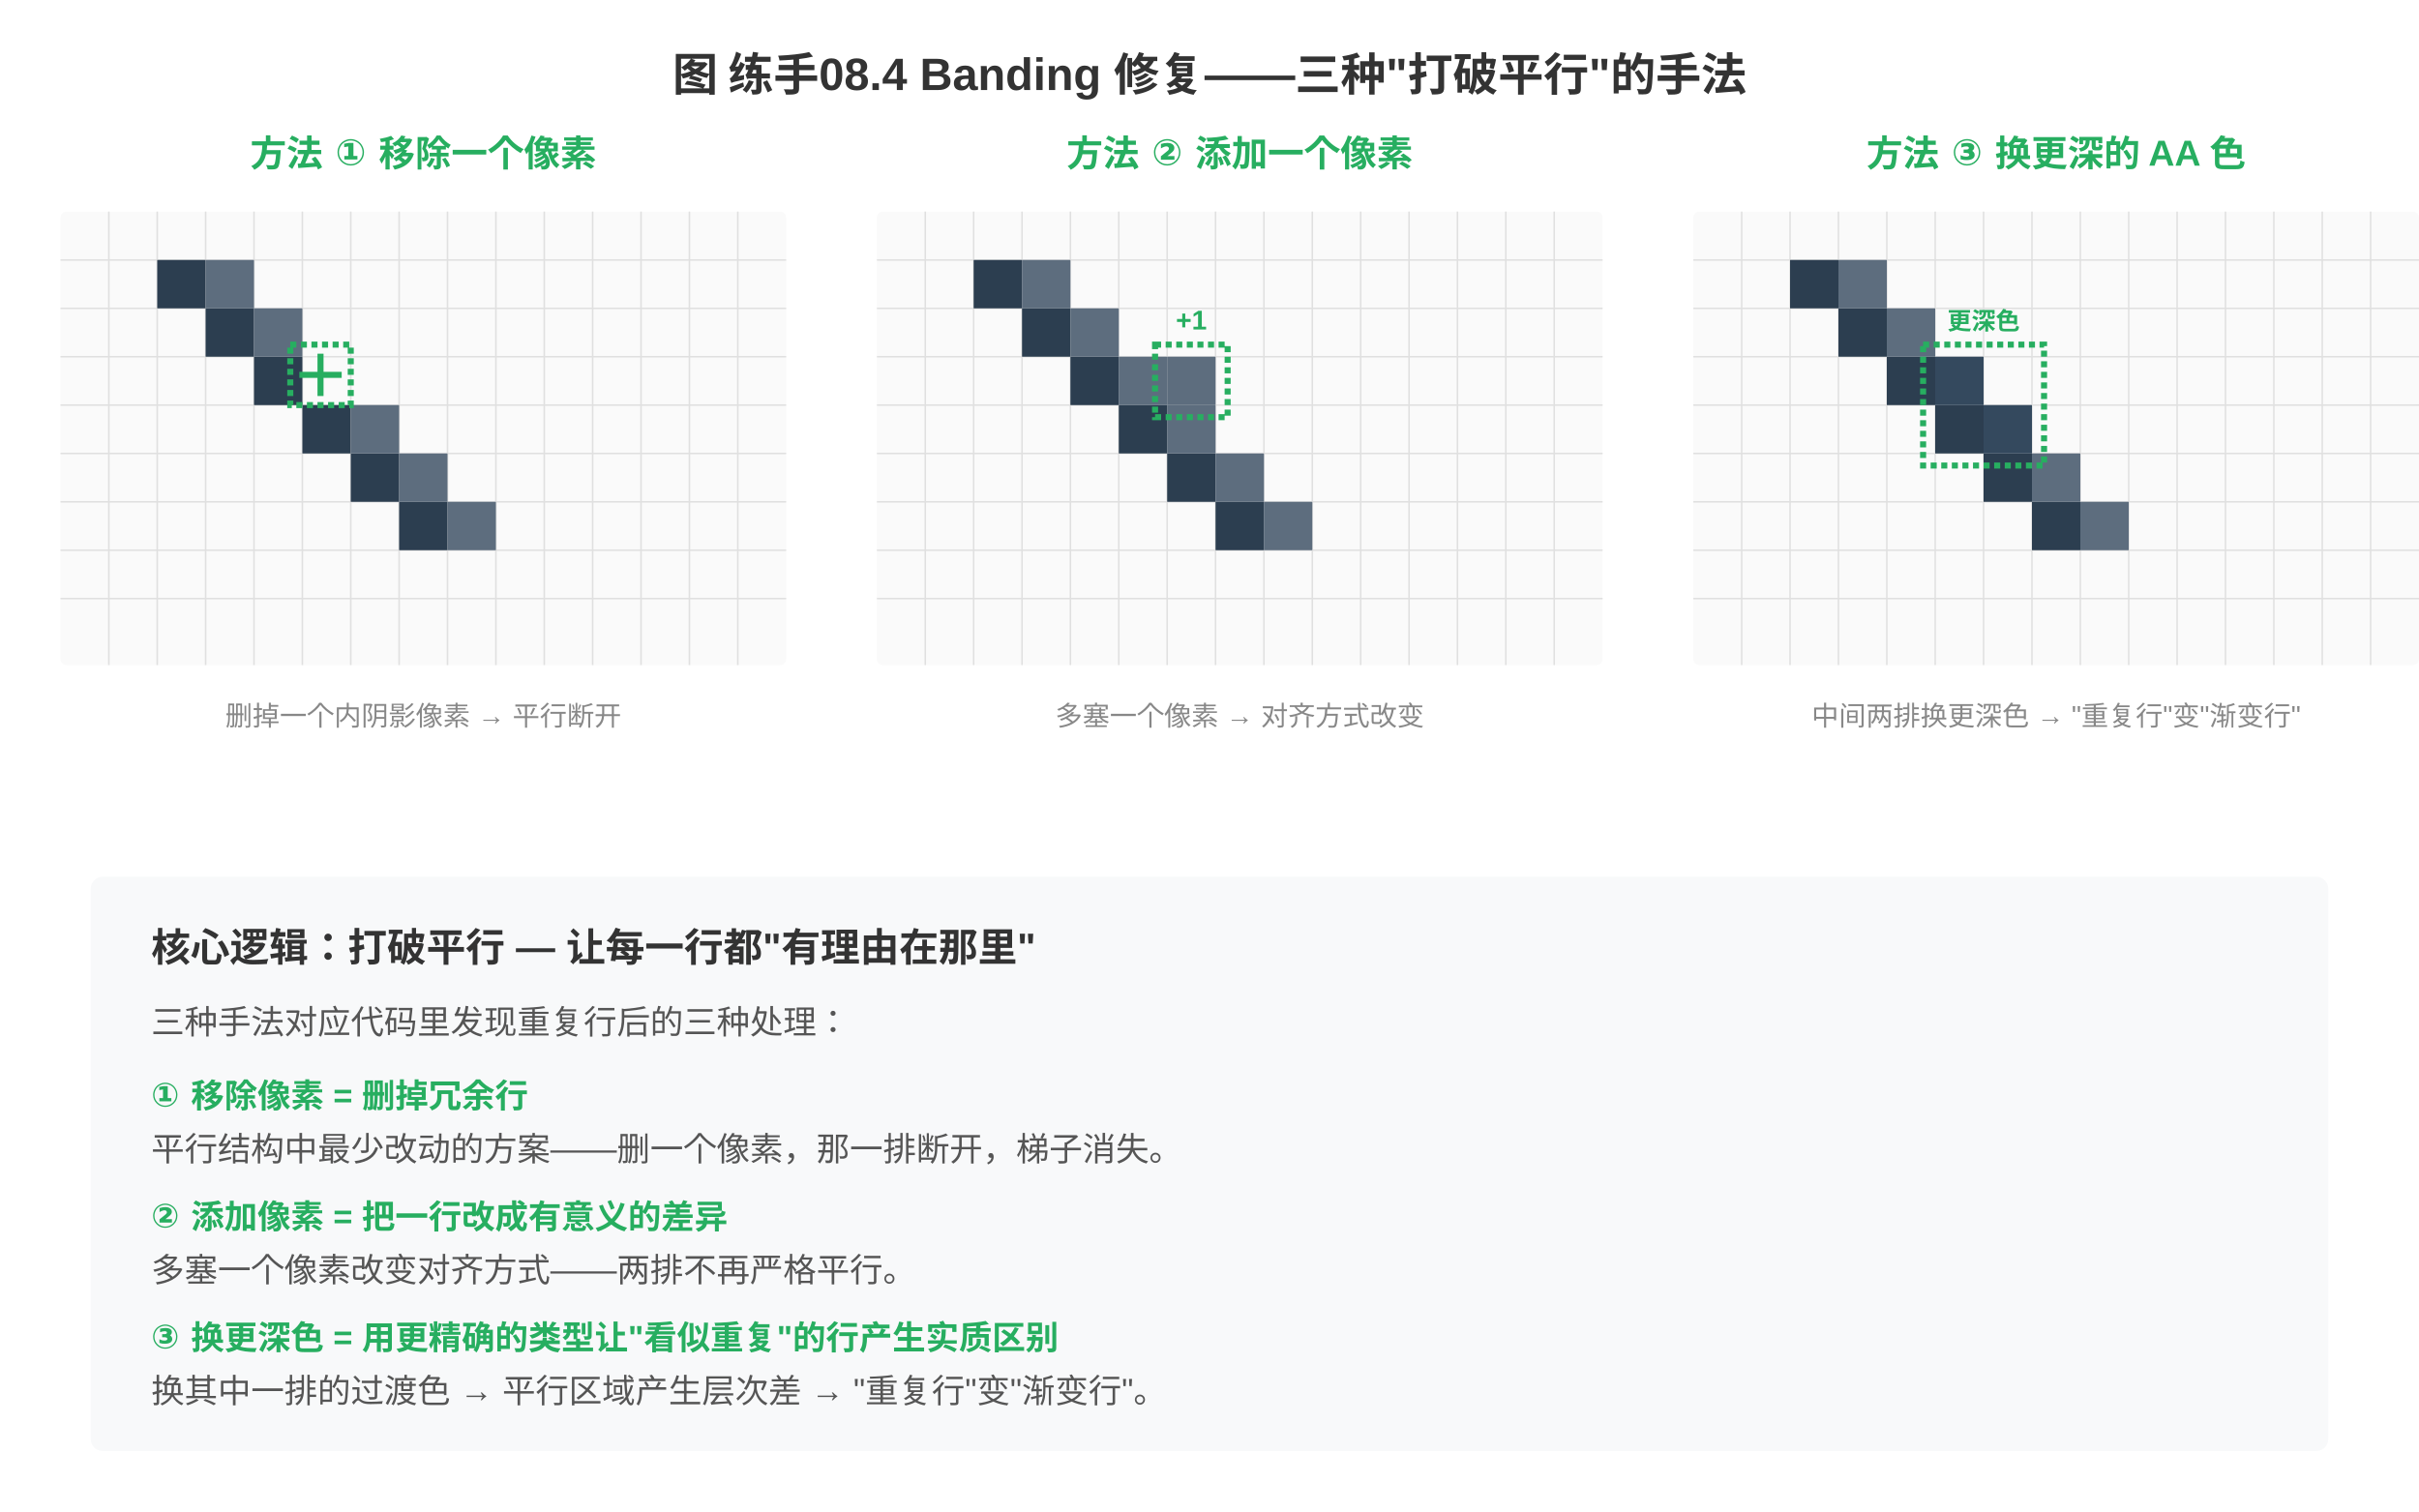
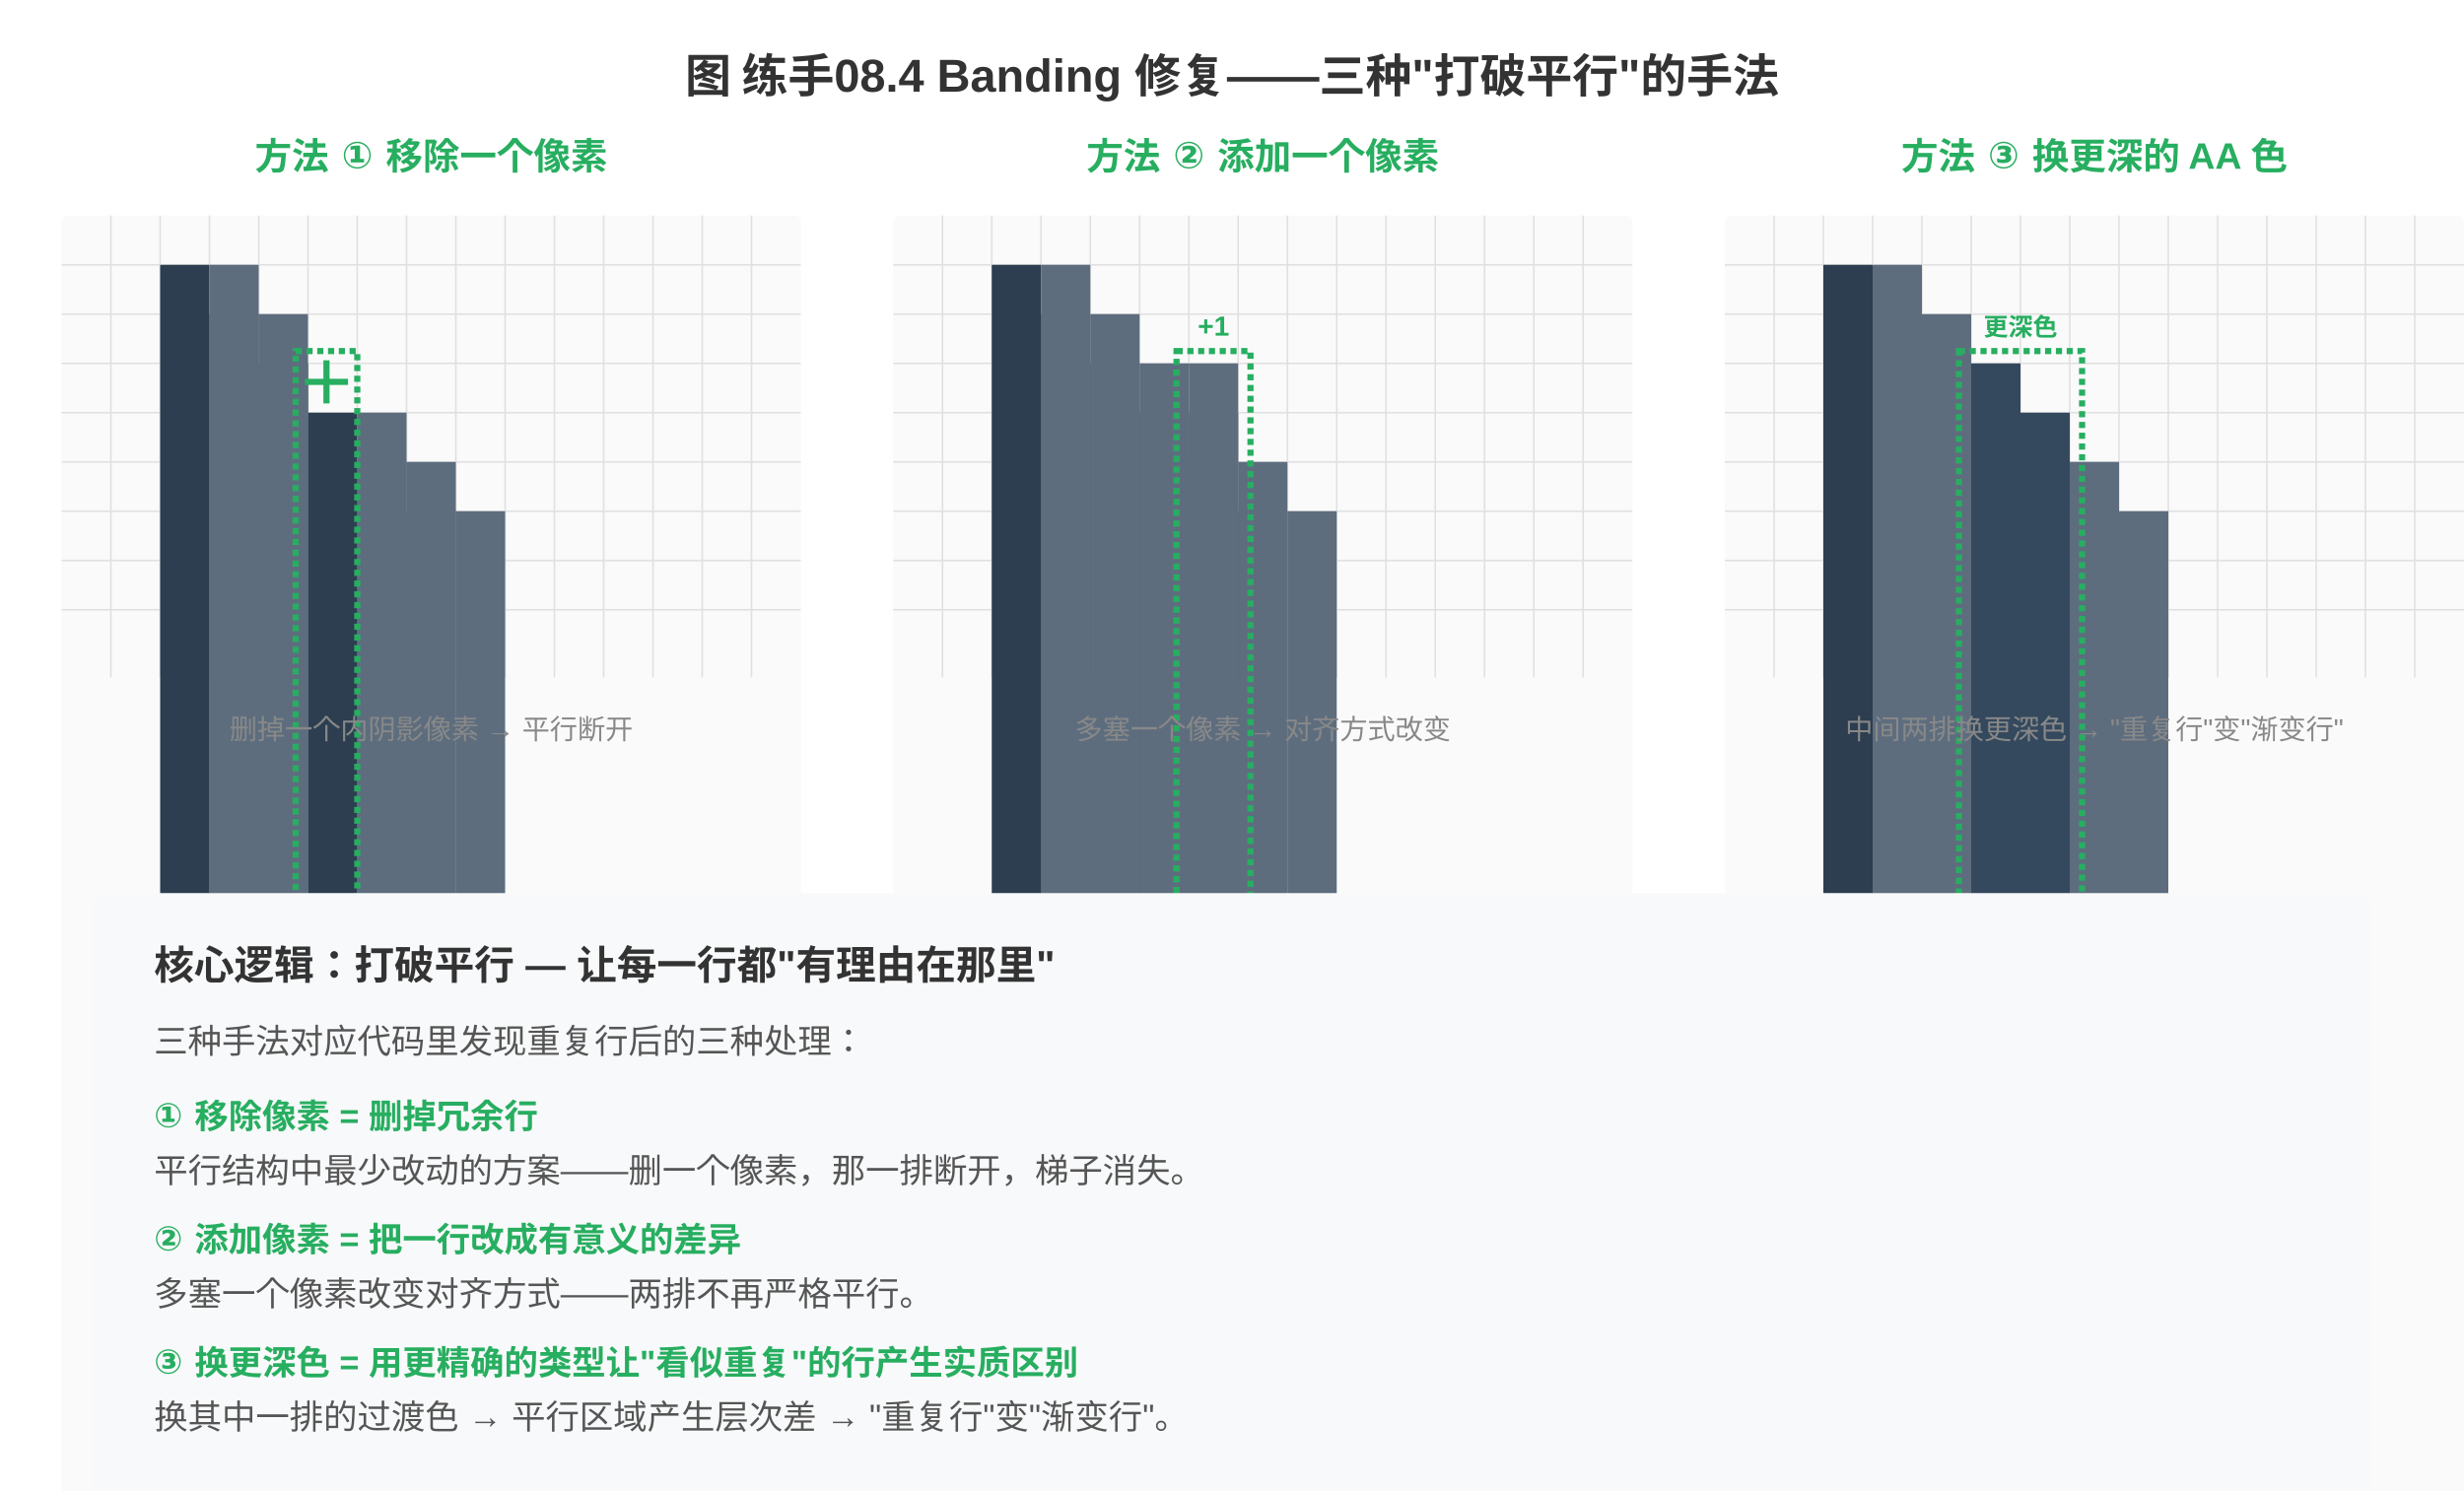
- <svg xmlns="http://www.w3.org/2000/svg" viewBox="0 0 800 500" width="800" height="500">
+ <svg xmlns="http://www.w3.org/2000/svg" viewBox="0.0 0.0 800.0 484" width="800" height="484">
  <style>
    text { font-family: 'PingFang SC','Microsoft YaHei',Arial,sans-serif; }
    .title { font-size: 15px; font-weight: bold; fill: #333; }
    .cell-bg { fill: #fafafa; }
    .cell-line { stroke: #e0e0e0; stroke-width: 0.5; }
    .fill-light { fill: #D5E8D4; }
    .outline-dark { fill: #2C3E50; }
    .inner-shadow { fill: #5D6D7E; }
    .deeper-aa { fill: #34495E; }
    .fix-box { fill: none; stroke: #27AE60; stroke-width: 1.5; stroke-dasharray: 3,2; }
    .panel-label { font-size: 12px; font-weight: bold; fill: #27AE60; }
    .method-label { font-size: 11px; font-weight: bold; fill: #333; }
    .step-label { font-size: 9px; fill: #888; }
  </style>
  <text x="400" y="30" class="title" text-anchor="middle">图 练手08.4 Banding 修复——三种"打破平行"的手法</text>
  <g transform="translate(20, 55)">
    <text x="120" y="0" class="panel-label" text-anchor="middle">方法 ① 移除一个像素</text>
-     <rect x="0" y="15" width="240" height="150" class="cell-bg" rx="2" />
+     <rect x="0" y="15" width="240" height="484" class="cell-bg" rx="2" />
    <g class="cell-line">
      <line x1="16" y1="15" x2="16" y2="165" />
      <line x1="32" y1="15" x2="32" y2="165" />
      <line x1="48" y1="15" x2="48" y2="165" />
      <line x1="64" y1="15" x2="64" y2="165" />
      <line x1="80" y1="15" x2="80" y2="165" />
      <line x1="96" y1="15" x2="96" y2="165" />
      <line x1="112" y1="15" x2="112" y2="165" />
      <line x1="128" y1="15" x2="128" y2="165" />
      <line x1="144" y1="15" x2="144" y2="165" />
      <line x1="160" y1="15" x2="160" y2="165" />
      <line x1="176" y1="15" x2="176" y2="165" />
      <line x1="192" y1="15" x2="192" y2="165" />
      <line x1="208" y1="15" x2="208" y2="165" />
      <line x1="224" y1="15" x2="224" y2="165" />
      <line x1="0" y1="31" x2="240" y2="31" />
      <line x1="0" y1="47" x2="240" y2="47" />
      <line x1="0" y1="63" x2="240" y2="63" />
      <line x1="0" y1="79" x2="240" y2="79" />
      <line x1="0" y1="95" x2="240" y2="95" />
      <line x1="0" y1="111" x2="240" y2="111" />
      <line x1="0" y1="127" x2="240" y2="127" />
      <line x1="0" y1="143" x2="240" y2="143" />
    </g>
    <g class="outline-dark">
-       <rect x="32" y="31" width="16" height="16" />
-       <rect x="48" y="47" width="16" height="16" />
-       <rect x="64" y="63" width="16" height="16" />
-       <rect x="80" y="79" width="16" height="16" />
-       <rect x="96" y="95" width="16" height="16" />
-       <rect x="112" y="111" width="16" height="16" />
+       <rect x="32" y="31" width="16" height="484" />
+       <rect x="48" y="47" width="16" height="484" />
+       <rect x="64" y="63" width="16" height="484" />
+       <rect x="80" y="79" width="16" height="484" />
+       <rect x="96" y="95" width="16" height="484" />
+       <rect x="112" y="111" width="16" height="484" />
    </g>
    <g class="inner-shadow">
-       <rect x="48" y="31" width="16" height="16" />
-       <rect x="64" y="47" width="16" height="16" />
-       <rect x="96" y="79" width="16" height="16" />
-       <rect x="112" y="95" width="16" height="16" />
-       <rect x="128" y="111" width="16" height="16" />
+       <rect x="48" y="31" width="16" height="484" />
+       <rect x="64" y="47" width="16" height="484" />
+       <rect x="96" y="79" width="16" height="484" />
+       <rect x="112" y="95" width="16" height="484" />
+       <rect x="128" y="111" width="16" height="484" />
    </g>
-     <rect x="76" y="59" width="20" height="20" fill="none" stroke="#27AE60" stroke-width="2" stroke-dasharray="2,1.5" />
+     <rect x="76" y="59" width="20" height="484" fill="none" stroke="#27AE60" stroke-width="2" stroke-dasharray="2,1.5" />
    <line x1="86" y1="62" x2="86" y2="76" stroke="#27AE60" stroke-width="2" />
    <line x1="79" y1="69" x2="93" y2="69" stroke="#27AE60" stroke-width="2" />
    <text x="120" y="185" class="step-label" text-anchor="middle">删掉一个内阴影像素 → 平行断开</text>
  </g>
  <g transform="translate(290, 55)">
    <text x="120" y="0" class="panel-label" text-anchor="middle">方法 ② 添加一个像素</text>
-     <rect x="0" y="15" width="240" height="150" class="cell-bg" rx="2" />
+     <rect x="0" y="15" width="240" height="484" class="cell-bg" rx="2" />
    <g class="cell-line">
      <line x1="16" y1="15" x2="16" y2="165" />
      <line x1="32" y1="15" x2="32" y2="165" />
      <line x1="48" y1="15" x2="48" y2="165" />
      <line x1="64" y1="15" x2="64" y2="165" />
      <line x1="80" y1="15" x2="80" y2="165" />
      <line x1="96" y1="15" x2="96" y2="165" />
      <line x1="112" y1="15" x2="112" y2="165" />
      <line x1="128" y1="15" x2="128" y2="165" />
      <line x1="144" y1="15" x2="144" y2="165" />
      <line x1="160" y1="15" x2="160" y2="165" />
      <line x1="176" y1="15" x2="176" y2="165" />
      <line x1="192" y1="15" x2="192" y2="165" />
      <line x1="208" y1="15" x2="208" y2="165" />
      <line x1="224" y1="15" x2="224" y2="165" />
      <line x1="0" y1="31" x2="240" y2="31" />
      <line x1="0" y1="47" x2="240" y2="47" />
      <line x1="0" y1="63" x2="240" y2="63" />
      <line x1="0" y1="79" x2="240" y2="79" />
      <line x1="0" y1="95" x2="240" y2="95" />
      <line x1="0" y1="111" x2="240" y2="111" />
      <line x1="0" y1="127" x2="240" y2="127" />
      <line x1="0" y1="143" x2="240" y2="143" />
    </g>
    <g class="outline-dark">
-       <rect x="32" y="31" width="16" height="16" />
-       <rect x="48" y="47" width="16" height="16" />
-       <rect x="64" y="63" width="16" height="16" />
-       <rect x="80" y="79" width="16" height="16" />
-       <rect x="96" y="95" width="16" height="16" />
-       <rect x="112" y="111" width="16" height="16" />
+       <rect x="32" y="31" width="16" height="484" />
+       <rect x="48" y="47" width="16" height="484" />
+       <rect x="64" y="63" width="16" height="484" />
+       <rect x="80" y="79" width="16" height="484" />
+       <rect x="96" y="95" width="16" height="484" />
+       <rect x="112" y="111" width="16" height="484" />
    </g>
    <g class="inner-shadow">
-       <rect x="48" y="31" width="16" height="16" />
-       <rect x="64" y="47" width="16" height="16" />
-       <rect x="80" y="63" width="16" height="16" />
-       <rect x="96" y="63" width="16" height="16" />
-       <rect x="96" y="79" width="16" height="16" />
-       <rect x="112" y="95" width="16" height="16" />
-       <rect x="128" y="111" width="16" height="16" />
+       <rect x="48" y="31" width="16" height="484" />
+       <rect x="64" y="47" width="16" height="484" />
+       <rect x="80" y="63" width="16" height="484" />
+       <rect x="96" y="63" width="16" height="484" />
+       <rect x="96" y="79" width="16" height="484" />
+       <rect x="112" y="95" width="16" height="484" />
+       <rect x="128" y="111" width="16" height="484" />
    </g>
-     <rect x="92" y="59" width="24" height="24" fill="none" stroke="#27AE60" stroke-width="2" stroke-dasharray="2,1.5" />
+     <rect x="92" y="59" width="24" height="484" fill="none" stroke="#27AE60" stroke-width="2" stroke-dasharray="2,1.5" />
    <text x="104" y="54" style="font-size:9px;fill:#27AE60;font-weight:bold;text-anchor:middle;">+1</text>
    <text x="120" y="185" class="step-label" text-anchor="middle">多塞一个像素 → 对齐方式改变</text>
  </g>
  <g transform="translate(560, 55)">
    <text x="120" y="0" class="panel-label" text-anchor="middle">方法 ③ 换更深的 AA 色</text>
-     <rect x="0" y="15" width="240" height="150" class="cell-bg" rx="2" />
+     <rect x="0" y="15" width="240" height="484" class="cell-bg" rx="2" />
    <g class="cell-line">
      <line x1="16" y1="15" x2="16" y2="165" />
      <line x1="32" y1="15" x2="32" y2="165" />
      <line x1="48" y1="15" x2="48" y2="165" />
      <line x1="64" y1="15" x2="64" y2="165" />
      <line x1="80" y1="15" x2="80" y2="165" />
      <line x1="96" y1="15" x2="96" y2="165" />
      <line x1="112" y1="15" x2="112" y2="165" />
      <line x1="128" y1="15" x2="128" y2="165" />
      <line x1="144" y1="15" x2="144" y2="165" />
      <line x1="160" y1="15" x2="160" y2="165" />
      <line x1="176" y1="15" x2="176" y2="165" />
      <line x1="192" y1="15" x2="192" y2="165" />
      <line x1="208" y1="15" x2="208" y2="165" />
      <line x1="224" y1="15" x2="224" y2="165" />
      <line x1="0" y1="31" x2="240" y2="31" />
      <line x1="0" y1="47" x2="240" y2="47" />
      <line x1="0" y1="63" x2="240" y2="63" />
      <line x1="0" y1="79" x2="240" y2="79" />
      <line x1="0" y1="95" x2="240" y2="95" />
      <line x1="0" y1="111" x2="240" y2="111" />
      <line x1="0" y1="127" x2="240" y2="127" />
      <line x1="0" y1="143" x2="240" y2="143" />
    </g>
    <g class="outline-dark">
-       <rect x="32" y="31" width="16" height="16" />
-       <rect x="48" y="47" width="16" height="16" />
-       <rect x="64" y="63" width="16" height="16" />
-       <rect x="80" y="79" width="16" height="16" />
-       <rect x="96" y="95" width="16" height="16" />
-       <rect x="112" y="111" width="16" height="16" />
+       <rect x="32" y="31" width="16" height="484" />
+       <rect x="48" y="47" width="16" height="484" />
+       <rect x="64" y="63" width="16" height="484" />
+       <rect x="80" y="79" width="16" height="484" />
+       <rect x="96" y="95" width="16" height="484" />
+       <rect x="112" y="111" width="16" height="484" />
    </g>
    <g class="inner-shadow">
-       <rect x="48" y="31" width="16" height="16" />
-       <rect x="64" y="47" width="16" height="16" />
+       <rect x="48" y="31" width="16" height="484" />
+       <rect x="64" y="47" width="16" height="484" />
    </g>
    <g class="deeper-aa">
-       <rect x="80" y="63" width="16" height="16" />
-       <rect x="96" y="79" width="16" height="16" />
+       <rect x="80" y="63" width="16" height="484" />
+       <rect x="96" y="79" width="16" height="484" />
    </g>
    <g class="inner-shadow">
-       <rect x="112" y="95" width="16" height="16" />
-       <rect x="128" y="111" width="16" height="16" />
+       <rect x="112" y="95" width="16" height="484" />
+       <rect x="128" y="111" width="16" height="484" />
    </g>
-     <rect x="76" y="59" width="40" height="40" fill="none" stroke="#27AE60" stroke-width="2" stroke-dasharray="2,1.5" />
+     <rect x="76" y="59" width="40" height="484" fill="none" stroke="#27AE60" stroke-width="2" stroke-dasharray="2,1.5" />
    <text x="96" y="54" style="font-size:8px;fill:#27AE60;font-weight:bold;text-anchor:middle;">更深色</text>
    <text x="120" y="185" class="step-label" text-anchor="middle">中间两排换更深色 → "重复行"变"渐变行"</text>
  </g>
  <g transform="translate(0, 290)">
-     <rect x="30" y="0" width="740" height="190" fill="#F8F9FA" rx="4" />
+     <rect x="30" y="0" width="740" height="484" fill="#F8F9FA" rx="4" />
    <text x="50" y="28" style="font-size:13px;font-weight:bold;fill:#333;">核心逻辑：打破平行 — 让每一行都"有理由在那里"</text>
    <text x="50" y="52" style="font-size:11px;fill:#555;">三种手法对应代码里发现重复行后的三种处理：</text>
    <text x="50" y="76" style="font-size:11px;fill:#27AE60;font-weight:bold;">① 移除像素 = 删掉冗余行</text>
    <text x="50" y="94" style="font-size:11px;fill:#555;">  平行结构中最少改动的方案——删一个像素，那一排断开，梯子消失。</text>
    <text x="50" y="116" style="font-size:11px;fill:#27AE60;font-weight:bold;">② 添加像素 = 把一行改成有意义的差异</text>
    <text x="50" y="134" style="font-size:11px;fill:#555;">  多塞一个像素改变对齐方式——两排不再严格平行。</text>
    <text x="50" y="156" style="font-size:11px;fill:#27AE60;font-weight:bold;">③ 换更深色 = 用更精确的类型让"看似重复"的行产生实质区别</text>
    <text x="50" y="174" style="font-size:11px;fill:#555;">  换其中一排的过渡色 → 平行区域产生层次差 → "重复行"变"渐变行"。</text>
  </g>
</svg>
